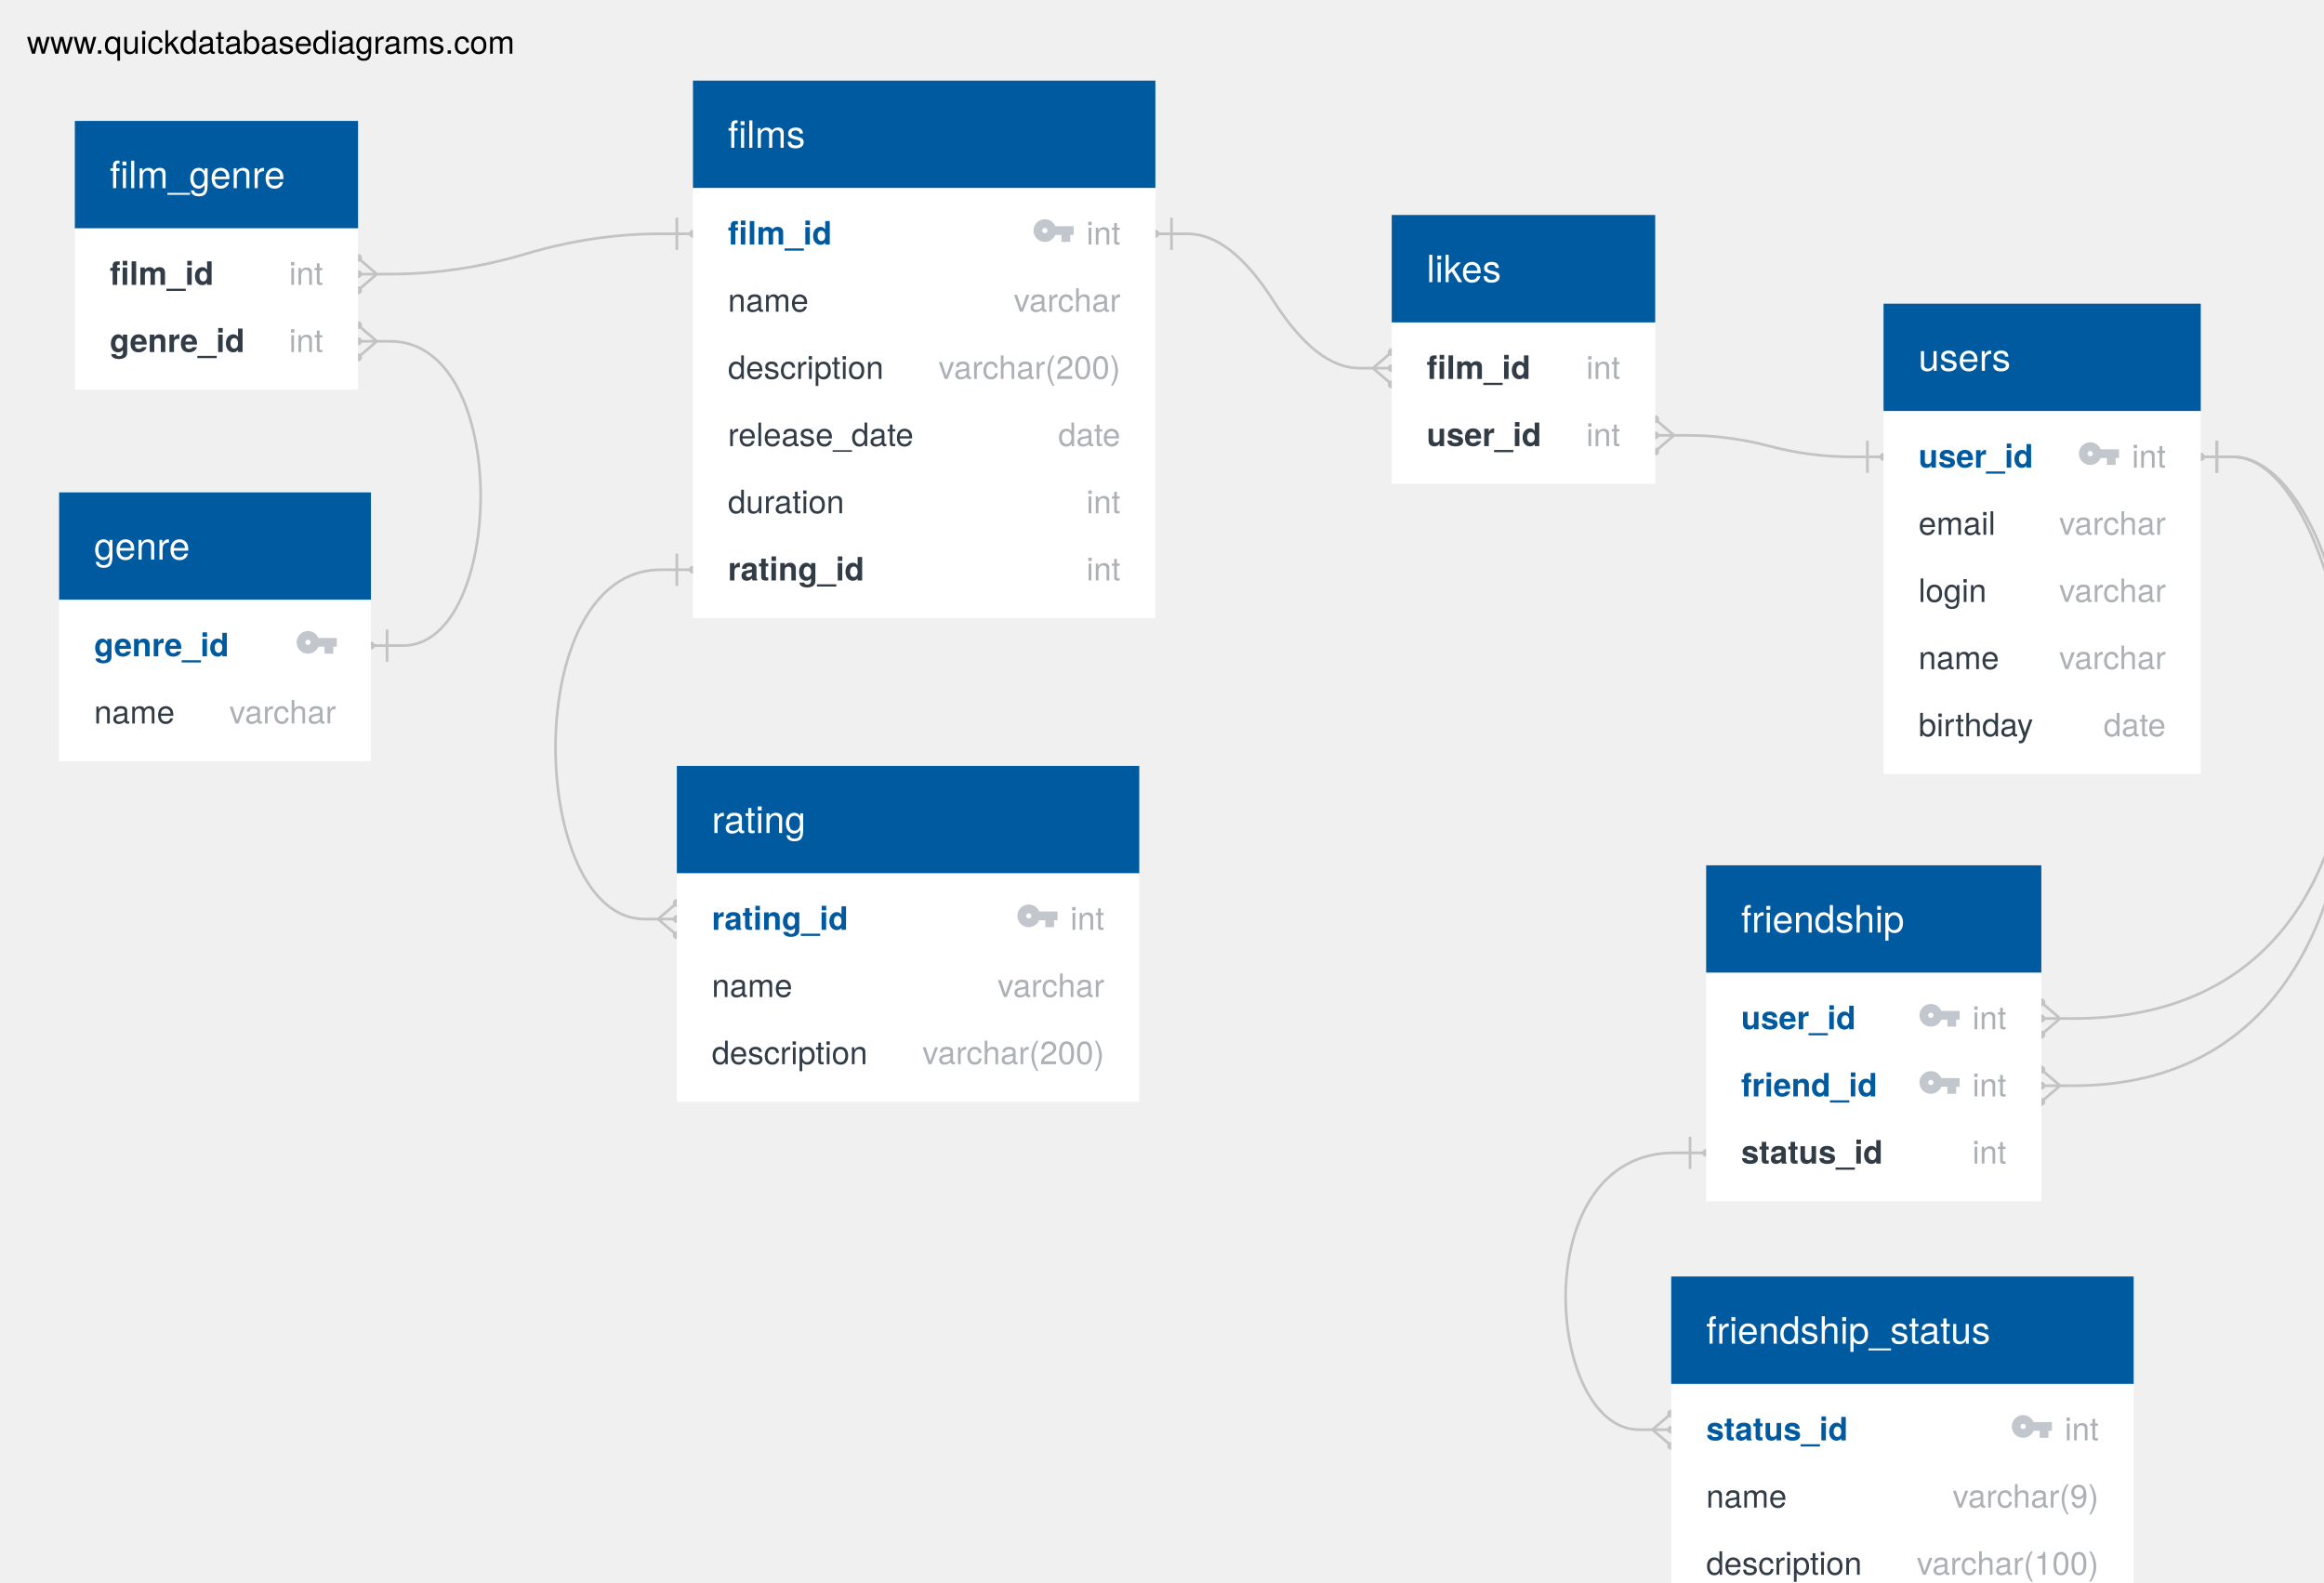
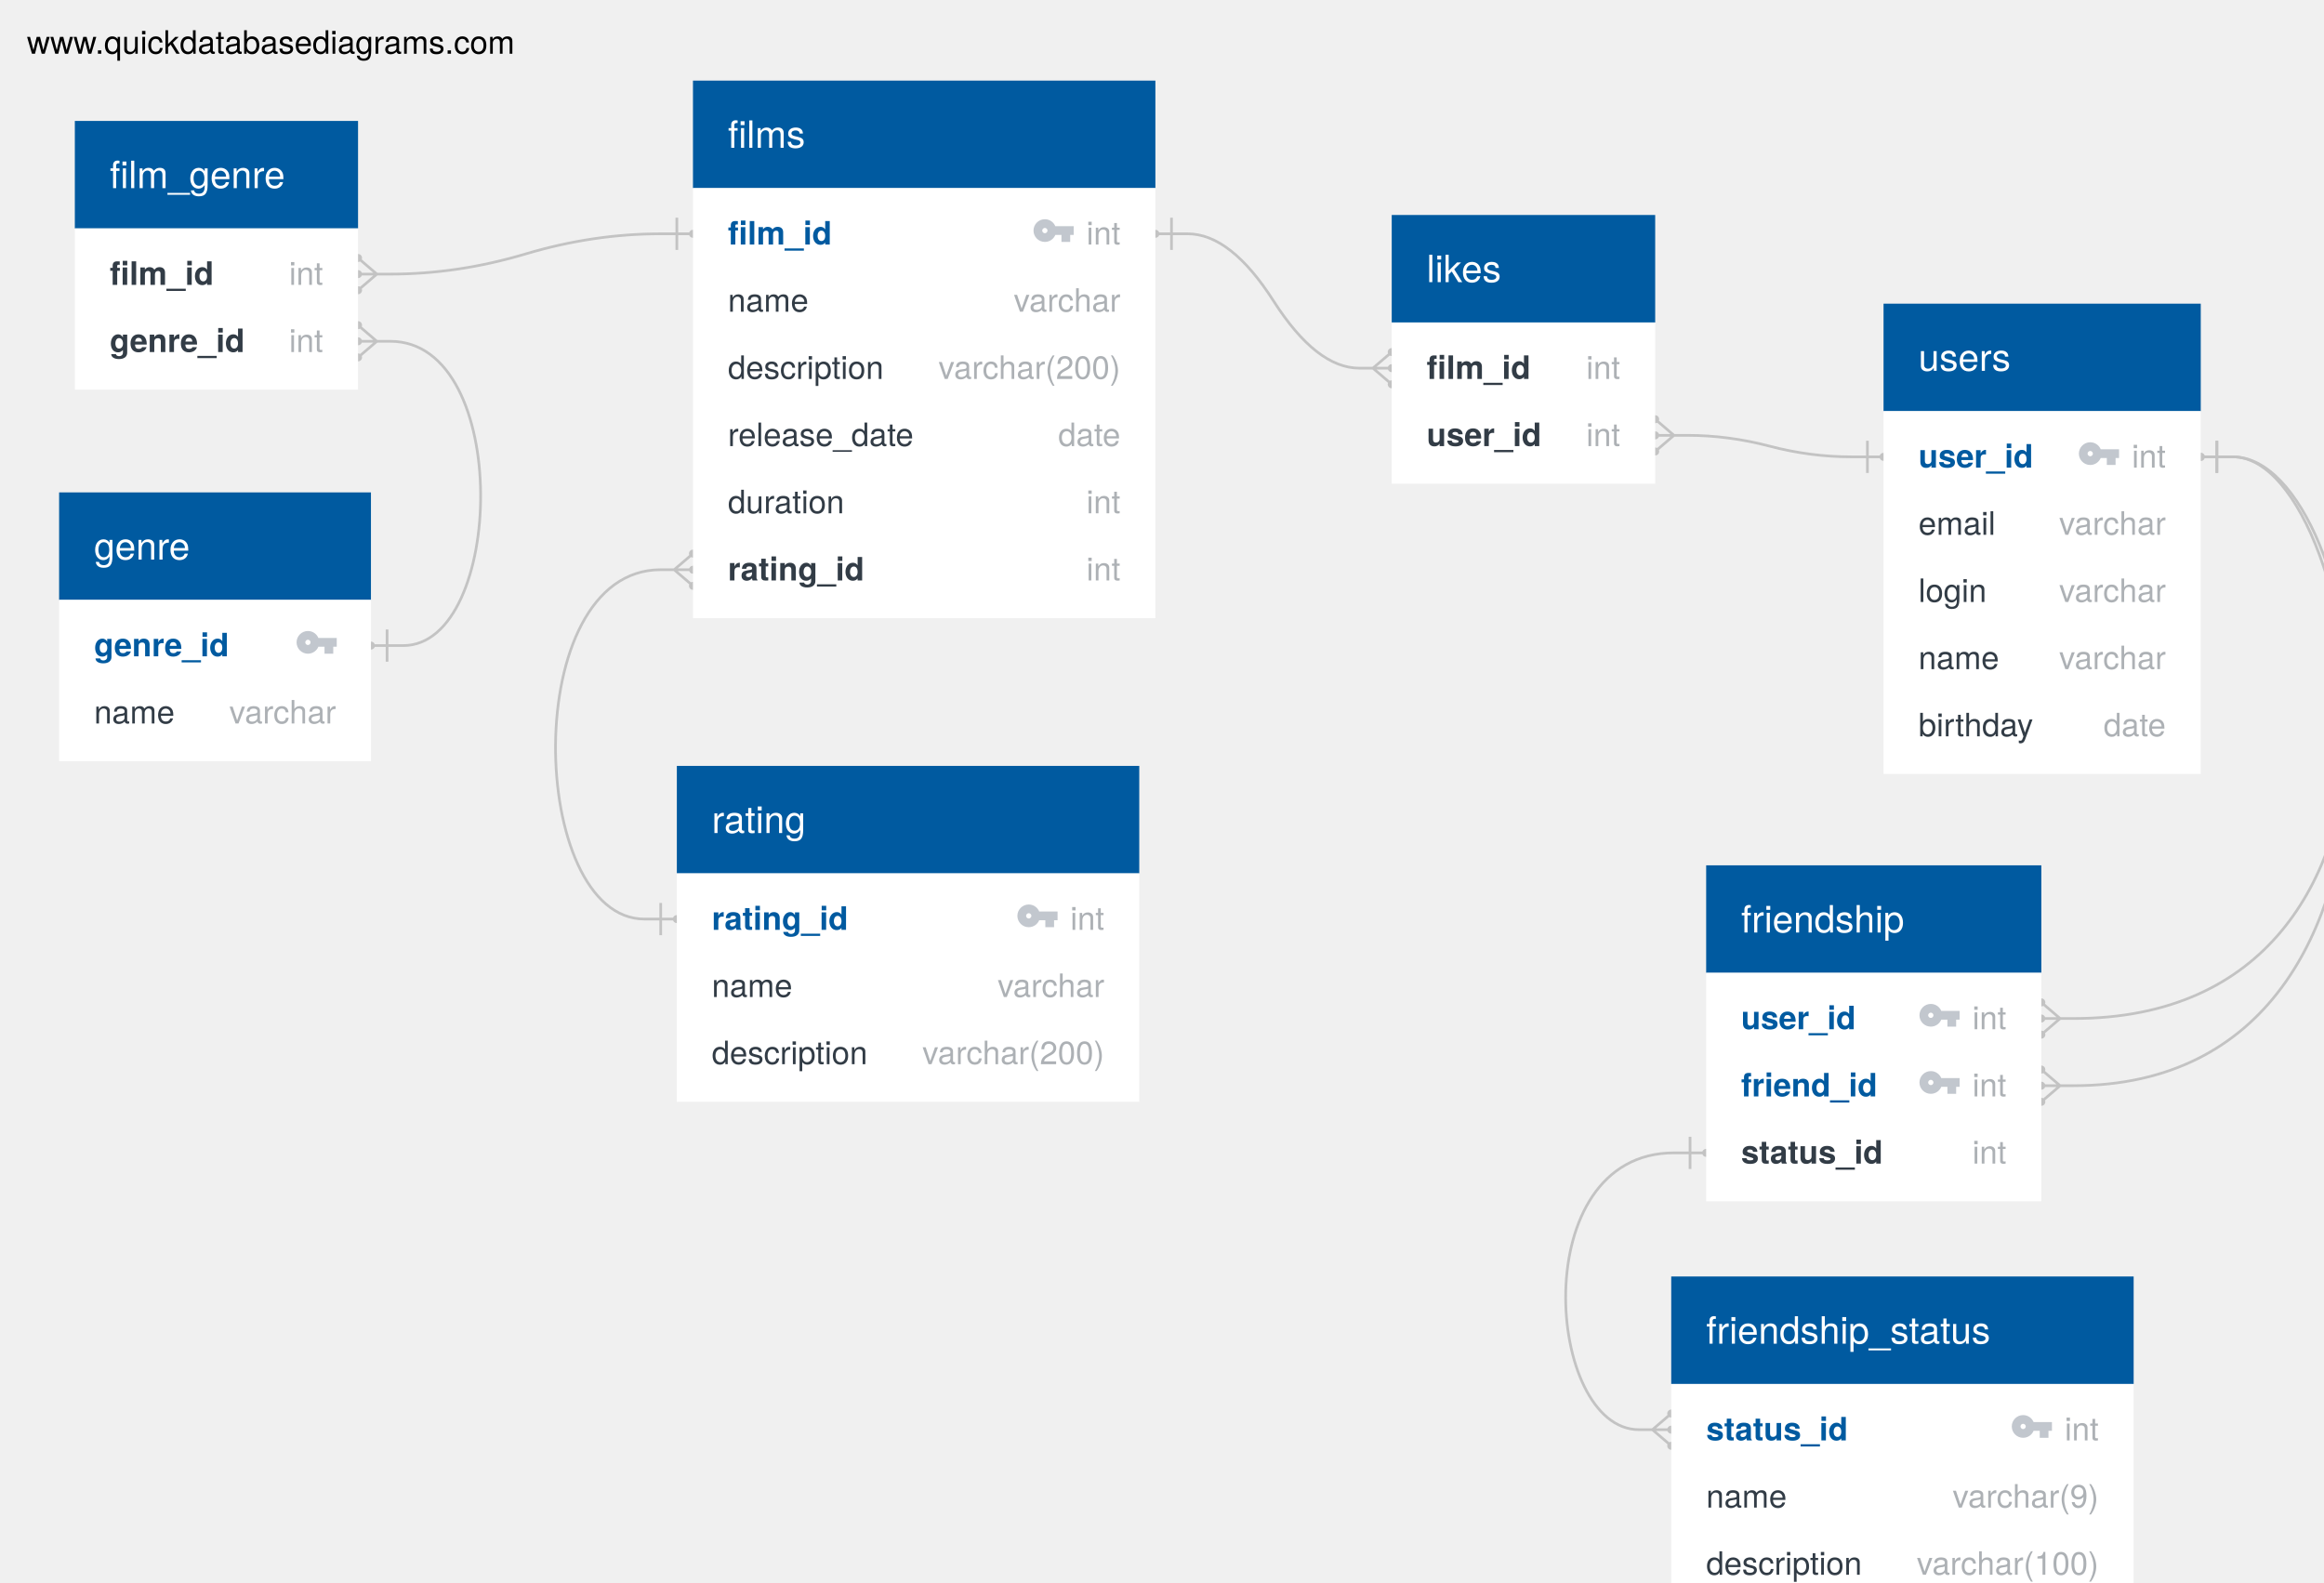
<svg xmlns="http://www.w3.org/2000/svg" class="diagram-root" style="background: #f5f6f6">
  <style>.diagram-root { font-family: "Helvetica Neue", sans-serif; font-size: 12px; } .t { overflow: visible; } .t-bg { y: 40; fill: #fff;   } .th { fill: #005aa0;   } .tht { fill: #fff; font-size: 14px;  } .tf { fill: #323c46; overflow: visible; } .tf.pk { fill: #005aa0; font-weight: bold; } .tf.fk { font-weight: bold; } .ty { fill: #adb1b5; font-weight: normal; text-anchor: end; } .r { fill: transparent; stroke: #c3c3c3; stroke-width: 1; } .l { stroke: 1; } .i { fill: #c2c7ce; stroke: #c2c7ce; } .i.ix { fill: #afb3b6; stroke: #000; } .fa { fill: transparent; overflow: visible; } .fa .bg.hover { fill: #f7f7f7; } .c { cy: 12; r: 4; stroke: #d2d2dc; fill: #d2d2dc; } .hr { fill: transparent; stroke: #323c46; stroke-opacity: 0.035; stroke-width: 13; } .dc { stroke: #fa5a3c; fill: #fa5a3c; } .x { stroke: white; stroke-width: 1; } .hl .th { fill: #1b9bff; } .hl .tht {  } .fhl .bg { fill: #e7f4ff; } .fhls .bg {  } .r.hl { stroke: #1b9bff; } .dim { opacity: 0.25; }</style>
  <g class="drawing-wrapper" transform="translate(-51.15385, -20) scale(1,1)">
    <g class="rs">
      <path d="M 810.71 399 m -1, 0 a 1,1 0 1,0 2,0 a 1,1 0 1,0 -2,0 M 810.71 399 m -0.5, 0 a 0.5,0.5 0 1,0 1,0 a 0.5,0.5 0 1,0 -1,0  M810.71 399 L810.71 399 822.71 399 M 810.71 405 m -1, 0 a 1,1 0 1,0 2,0 a 1,1 0 1,0 -2,0 M 810.71 405 m -0.5, 0 a 0.5,0.5 0 1,0 1,0 a 0.5,0.5 0 1,0 -1,0  M810.71 405 L810.71 405 817.71 399 810.71 393 M 810.71 393 m -1, 0 a 1,1 0 1,0 2,0 a 1,1 0 1,0 -2,0 M 810.71 393 m -0.5, 0 a 0.5,0.5 0 1,0 1,0 a 0.5,0.5 0 1,0 -1,0  M822.71 399 C 967.622 399, 932.03 190, 882.03 190 M 870.03 190 m -1, 0 a 1,1 0 1,0 2,0 a 1,1 0 1,0 -2,0 M 870.03 190 m -0.5, 0 a 0.5,0.5 0 1,0 1,0 a 0.5,0.5 0 1,0 -1,0  M870.03 190 L870.03 190 882.03 190 M876.03 196 L876.03 196 876.03 184" id="h3750219334" class="r" />
      <path d="M 810.71 424 m -1, 0 a 1,1 0 1,0 2,0 a 1,1 0 1,0 -2,0 M 810.71 424 m -0.5, 0 a 0.5,0.5 0 1,0 1,0 a 0.5,0.5 0 1,0 -1,0  M810.71 424 L810.71 424 822.71 424 M 810.71 430 m -1, 0 a 1,1 0 1,0 2,0 a 1,1 0 1,0 -2,0 M 810.71 430 m -0.5, 0 a 0.5,0.5 0 1,0 1,0 a 0.5,0.5 0 1,0 -1,0  M810.71 430 L810.71 430 817.71 424 810.71 418 M 810.71 418 m -1, 0 a 1,1 0 1,0 2,0 a 1,1 0 1,0 -2,0 M 810.71 418 m -0.5, 0 a 0.5,0.5 0 1,0 1,0 a 0.5,0.5 0 1,0 -1,0  M822.71 424 C 967.622 424, 932.03 190, 882.03 190 M 870.03 190 m -1, 0 a 1,1 0 1,0 2,0 a 1,1 0 1,0 -2,0 M 870.03 190 m -0.5, 0 a 0.5,0.5 0 1,0 1,0 a 0.5,0.5 0 1,0 -1,0  M870.03 190 L870.03 190 882.03 190 M876.03 196 L876.03 196 876.03 184" id="h3773101666" class="r" />
      <path d="M 673 552 m -1, 0 a 1,1 0 1,0 2,0 a 1,1 0 1,0 -2,0 M 673 552 m -0.5, 0 a 0.5,0.5 0 1,0 1,0 a 0.5,0.5 0 1,0 -1,0  M673 552 L673 552 661 552 M 673 558 m -1, 0 a 1,1 0 1,0 2,0 a 1,1 0 1,0 -2,0 M 673 558 m -0.5, 0 a 0.5,0.5 0 1,0 1,0 a 0.5,0.5 0 1,0 -1,0  M673 558 L673 558 666 552 673 546 M 673 546 m -1, 0 a 1,1 0 1,0 2,0 a 1,1 0 1,0 -2,0 M 673 546 m -0.5, 0 a 0.5,0.5 0 1,0 1,0 a 0.5,0.5 0 1,0 -1,0  M661 552 C 626.394 552, 618.594 449, 674 449 M 686 449 m -1, 0 a 1,1 0 1,0 2,0 a 1,1 0 1,0 -2,0 M 686 449 m -0.5, 0 a 0.5,0.5 0 1,0 1,0 a 0.5,0.5 0 1,0 -1,0  M686 449 L686 449 674 449 M680 455 L680 455 680 443" id="h2716305500" class="r" />
-       <path d="M 303 362 m -1, 0 a 1,1 0 1,0 2,0 a 1,1 0 1,0 -2,0 M 303 362 m -0.5, 0 a 0.5,0.5 0 1,0 1,0 a 0.5,0.5 0 1,0 -1,0  M303 362 L303 362 291 362 M 303 368 m -1, 0 a 1,1 0 1,0 2,0 a 1,1 0 1,0 -2,0 M 303 368 m -0.5, 0 a 0.5,0.5 0 1,0 1,0 a 0.5,0.5 0 1,0 -1,0  M303 368 L303 368 296 362 303 356 M 303 356 m -1, 0 a 1,1 0 1,0 2,0 a 1,1 0 1,0 -2,0 M 303 356 m -0.5, 0 a 0.5,0.5 0 1,0 1,0 a 0.5,0.5 0 1,0 -1,0  M291 362 C 247.621 362, 244.021 232, 297 232 M 309 232 m -1, 0 a 1,1 0 1,0 2,0 a 1,1 0 1,0 -2,0 M 309 232 m -0.5, 0 a 0.5,0.5 0 1,0 1,0 a 0.5,0.5 0 1,0 -1,0  M309 232 L309 232 297 232 M303 238 L303 238 303 226" id="h1737456162" class="r" />
+       <path d="M 309 232 m -1, 0 a 1,1 0 1,0 2,0 a 1,1 0 1,0 -2,0 M 309 232 m -0.5, 0 a 0.5,0.5 0 1,0 1,0 a 0.5,0.5 0 1,0 -1,0  M309 232 L309 232 297 232 M 309 238 m -1, 0 a 1,1 0 1,0 2,0 a 1,1 0 1,0 -2,0 M 309 238 m -0.5, 0 a 0.5,0.5 0 1,0 1,0 a 0.5,0.5 0 1,0 -1,0  M309 238 L309 238 302 232 309 226 M 309 226 m -1, 0 a 1,1 0 1,0 2,0 a 1,1 0 1,0 -2,0 M 309 226 m -0.5, 0 a 0.5,0.5 0 1,0 1,0 a 0.5,0.5 0 1,0 -1,0  M297 232 C 244.021 232, 247.621 362, 291 362 M 303 362 m -1, 0 a 1,1 0 1,0 2,0 a 1,1 0 1,0 -2,0 M 303 362 m -0.5, 0 a 0.5,0.5 0 1,0 1,0 a 0.5,0.5 0 1,0 -1,0  M303 362 L303 362 291 362 M297 368 L297 368 297 356" id="h3074596503" class="r" />
      <path d="M 184.38 122 m -1, 0 a 1,1 0 1,0 2,0 a 1,1 0 1,0 -2,0 M 184.38 122 m -0.5, 0 a 0.5,0.5 0 1,0 1,0 a 0.5,0.5 0 1,0 -1,0  M184.38 122 L184.38 122 196.38 122 M 184.38 128 m -1, 0 a 1,1 0 1,0 2,0 a 1,1 0 1,0 -2,0 M 184.38 128 m -0.5, 0 a 0.5,0.5 0 1,0 1,0 a 0.5,0.5 0 1,0 -1,0  M184.38 128 L184.38 128 191.38 122 184.38 116 M 184.38 116 m -1, 0 a 1,1 0 1,0 2,0 a 1,1 0 1,0 -2,0 M 184.38 116 m -0.5, 0 a 0.5,0.5 0 1,0 1,0 a 0.5,0.5 0 1,0 -1,0  M196.38 122 Q 221.54 122, 246.69 114.5 T 297 107 M 309 107 m -1, 0 a 1,1 0 1,0 2,0 a 1,1 0 1,0 -2,0 M 309 107 m -0.5, 0 a 0.5,0.5 0 1,0 1,0 a 0.5,0.5 0 1,0 -1,0  M309 107 L309 107 297 107 M303 113 L303 113 303 101" id="h1872362696" class="r" />
-       <path d="M 184.38 147 m -1, 0 a 1,1 0 1,0 2,0 a 1,1 0 1,0 -2,0 M 184.38 147 m -0.5, 0 a 0.5,0.5 0 1,0 1,0 a 0.5,0.5 0 1,0 -1,0  M184.38 147 L184.38 147 196.38 147 M 184.38 153 m -1, 0 a 1,1 0 1,0 2,0 a 1,1 0 1,0 -2,0 M 184.38 153 m -0.5, 0 a 0.5,0.5 0 1,0 1,0 a 0.5,0.5 0 1,0 -1,0  M184.38 153 L184.38 153 191.38 147 184.38 141 M 184.38 141 m -1, 0 a 1,1 0 1,0 2,0 a 1,1 0 1,0 -2,0 M 184.38 141 m -0.5, 0 a 0.5,0.5 0 1,0 1,0 a 0.5,0.5 0 1,0 -1,0  M196.38 147 C 241.837 147, 238.957 260.231, 201.18 260.231 M 189.18 260.231 m -1, 0 a 1,1 0 1,0 2,0 a 1,1 0 1,0 -2,0 M 189.18 260.231 m -0.5, 0 a 0.5,0.5 0 1,0 1,0 a 0.5,0.5 0 1,0 -1,0  M189.18 260.231 L189.18 260.231 201.18 260.231 M195.18 266.231 L195.18 266.231 195.18 254.231" id="h515368828" class="r" />
+       <path d="M 184.38 147 m -1, 0 a 1,1 0 1,0 2,0 a 1,1 0 1,0 -2,0 M 184.38 147 m -0.5, 0 a 0.5,0.5 0 1,0 1,0 a 0.5,0.5 0 1,0 -1,0  M184.38 147 L184.38 147 196.38 147 M 184.38 153 m -1, 0 a 1,1 0 1,0 2,0 a 1,1 0 1,0 -2,0 M 184.38 153 m -0.5, 0 a 0.5,0.5 0 1,0 1,0 a 0.5,0.5 0 1,0 -1,0  M184.38 153 L184.38 153 191.38 147 184.38 141 M 184.38 141 m -1, 0 a 1,1 0 1,0 2,0 a 1,1 0 1,0 -2,0 M 184.38 141 m -0.5, 0 a 0.5,0.5 0 1,0 1,0 a 0.5,0.5 0 1,0 -1,0  M196.38 147 C 241.837 147, 238.957 260.23, 201.18 260.23 M 189.18 260.23 m -1, 0 a 1,1 0 1,0 2,0 a 1,1 0 1,0 -2,0 M 189.18 260.23 m -0.5, 0 a 0.5,0.5 0 1,0 1,0 a 0.5,0.5 0 1,0 -1,0  M189.18 260.23 L189.18 260.23 201.18 260.23 M195.18 266.23 L195.18 266.23 195.18 254.23" id="h515368828" class="r" />
      <path d="M 569 157 m -1, 0 a 1,1 0 1,0 2,0 a 1,1 0 1,0 -2,0 M 569 157 m -0.5, 0 a 0.5,0.5 0 1,0 1,0 a 0.5,0.5 0 1,0 -1,0  M569 157 L569 157 557 157 M 569 163 m -1, 0 a 1,1 0 1,0 2,0 a 1,1 0 1,0 -2,0 M 569 163 m -0.5, 0 a 0.5,0.5 0 1,0 1,0 a 0.5,0.5 0 1,0 -1,0  M569 163 L569 163 562 157 569 151 M 569 151 m -1, 0 a 1,1 0 1,0 2,0 a 1,1 0 1,0 -2,0 M 569 151 m -0.5, 0 a 0.5,0.5 0 1,0 1,0 a 0.5,0.5 0 1,0 -1,0  M557 157 Q 541.02 157, 525.03 132 T 493.06 107 M 481.06 107 m -1, 0 a 1,1 0 1,0 2,0 a 1,1 0 1,0 -2,0 M 481.06 107 m -0.5, 0 a 0.5,0.5 0 1,0 1,0 a 0.5,0.5 0 1,0 -1,0  M481.06 107 L481.06 107 493.06 107 M487.06 113 L487.06 113 487.06 101" id="h3355356883" class="r" />
      <path d="M 667.03 182 m -1, 0 a 1,1 0 1,0 2,0 a 1,1 0 1,0 -2,0 M 667.03 182 m -0.5, 0 a 0.5,0.5 0 1,0 1,0 a 0.5,0.5 0 1,0 -1,0  M667.03 182 L667.03 182 679.03 182 M 667.03 188 m -1, 0 a 1,1 0 1,0 2,0 a 1,1 0 1,0 -2,0 M 667.03 188 m -0.5, 0 a 0.5,0.5 0 1,0 1,0 a 0.5,0.5 0 1,0 -1,0  M667.03 188 L667.03 188 674.03 182 667.03 176 M 667.03 176 m -1, 0 a 1,1 0 1,0 2,0 a 1,1 0 1,0 -2,0 M 667.03 176 m -0.5, 0 a 0.5,0.5 0 1,0 1,0 a 0.5,0.5 0 1,0 -1,0  M679.03 182 Q 694.28 182, 709.52 186 T 740 190 M 752 190 m -1, 0 a 1,1 0 1,0 2,0 a 1,1 0 1,0 -2,0 M 752 190 m -0.5, 0 a 0.5,0.5 0 1,0 1,0 a 0.5,0.5 0 1,0 -1,0  M752 190 L752 190 740 190 M746 196 L746 196 746 184" id="h3860441800" class="r" />
    </g>
    <g class="hrs" />
    <g class="ts">
      <svg width="118.03" height="175" x="752" y="133" id="h2948373614" class="t">
        <rect height="40" width="118.03" class="th" />
        <text x="13" y="25" class="tht">users</text>
        <rect height="135" width="118.03" class="t-bg" />
        <text x="13" y="61" class="tf pk">user_id<tspan x="105.03" class="ty">int</tspan>
        </text>
        <path d="M7,14A2,2 0 0,1 5,12A2,2 0 0,1 7,10A2,2 0 0,1 9,12A2,2 0 0,1 7,14M12.65,10C11.83,7.67 9.61,6 7, 6A6, 6 0 0, 0 1, 12A6, 6 0 0, 0 7, 18C9.61, 18 11.83, 16.33 12.65, 14H17V18H21V14H23V10H12.65Z" class="i pk" transform="translate(72.35617, 48) scale(0.65)" />
        <text x="13" y="86" class="tf">email<tspan x="105.03" class="ty">varchar</tspan>
        </text>
        <text x="13" y="111" class="tf">login<tspan x="105.03" class="ty">varchar</tspan>
        </text>
        <text x="13" y="136" class="tf">name<tspan x="105.03" class="ty">varchar</tspan>
        </text>
        <text x="13" y="161" class="tf">birthday<tspan x="105.03" class="ty">date</tspan>
        </text>
      </svg>
      <svg width="124.71" height="125" x="686" y="342" id="h1476665440" class="t">
        <rect height="40" width="124.71" class="th" />
        <text x="13" y="25" class="tht">friendship</text>
        <rect height="85" width="124.71" class="t-bg" />
        <text x="13" y="61" class="tf pk">user_id<tspan x="111.71" class="ty">int</tspan>
        </text>
        <path d="M7,14A2,2 0 0,1 5,12A2,2 0 0,1 7,10A2,2 0 0,1 9,12A2,2 0 0,1 7,14M12.65,10C11.83,7.67 9.61,6 7, 6A6, 6 0 0, 0 1, 12A6, 6 0 0, 0 7, 18C9.61, 18 11.83, 16.33 12.65, 14H17V18H21V14H23V10H12.65Z" class="i pk" transform="translate(79.03617, 48) scale(0.65)" />
        <text x="13" y="86" class="tf pk">friend_id<tspan x="111.71" class="ty">int</tspan>
        </text>
        <path d="M7,14A2,2 0 0,1 5,12A2,2 0 0,1 7,10A2,2 0 0,1 9,12A2,2 0 0,1 7,14M12.65,10C11.83,7.67 9.61,6 7, 6A6, 6 0 0, 0 1, 12A6, 6 0 0, 0 7, 18C9.61, 18 11.83, 16.33 12.65, 14H17V18H21V14H23V10H12.65Z" class="i pk" transform="translate(79.03617, 73) scale(0.65)" />
        <text x="13" y="111" class="tf fk">status_id<tspan x="111.71" class="ty">int</tspan>
        </text>
      </svg>
      <svg width="172.06" height="125" x="673" y="495" id="h1090621442" class="t">
        <rect height="40" width="172.06" class="th" />
        <text x="13" y="25" class="tht">friendship_status</text>
        <rect height="85" width="172.06" class="t-bg" />
        <text x="13" y="61" class="tf pk">status_id<tspan x="159.06" class="ty">int</tspan>
        </text>
        <path d="M7,14A2,2 0 0,1 5,12A2,2 0 0,1 7,10A2,2 0 0,1 9,12A2,2 0 0,1 7,14M12.65,10C11.83,7.67 9.61,6 7, 6A6, 6 0 0, 0 1, 12A6, 6 0 0, 0 7, 18C9.61, 18 11.83, 16.33 12.65, 14H17V18H21V14H23V10H12.65Z" class="i pk" transform="translate(126.3862, 48) scale(0.65)" />
        <text x="13" y="86" class="tf">name<tspan x="159.06" class="ty">varchar(9)</tspan>
        </text>
        <text x="13" y="111" class="tf">description<tspan x="159.06" class="ty">varchar(100)</tspan>
        </text>
      </svg>
      <svg width="172.06" height="200" x="309" y="50" id="h907613820" class="t">
        <rect height="40" width="172.06" class="th" />
        <text x="13" y="25" class="tht">films</text>
        <rect height="160" width="172.06" class="t-bg" />
        <text x="13" y="61" class="tf pk">film_id<tspan x="159.06" class="ty">int</tspan>
        </text>
        <path d="M7,14A2,2 0 0,1 5,12A2,2 0 0,1 7,10A2,2 0 0,1 9,12A2,2 0 0,1 7,14M12.65,10C11.83,7.67 9.61,6 7, 6A6, 6 0 0, 0 1, 12A6, 6 0 0, 0 7, 18C9.61, 18 11.83, 16.33 12.65, 14H17V18H21V14H23V10H12.65Z" class="i pk" transform="translate(126.3862, 48) scale(0.65)" />
        <text x="13" y="86" class="tf">name<tspan x="159.06" class="ty">varchar</tspan>
        </text>
        <text x="13" y="111" class="tf">description<tspan x="159.06" class="ty">varchar(200)</tspan>
        </text>
        <text x="13" y="136" class="tf">release_date<tspan x="159.06" class="ty">date</tspan>
        </text>
        <text x="13" y="161" class="tf">duration<tspan x="159.06" class="ty">int</tspan>
        </text>
        <text x="13" y="186" class="tf fk">rating_id<tspan x="159.06" class="ty">int</tspan>
        </text>
      </svg>
      <svg width="172.06" height="125" x="303" y="305" id="h2037942479" class="t">
        <rect height="40" width="172.06" class="th" />
        <text x="13" y="25" class="tht">rating</text>
        <rect height="85" width="172.06" class="t-bg" />
        <text x="13" y="61" class="tf pk">rating_id<tspan x="159.06" class="ty">int</tspan>
        </text>
        <path d="M7,14A2,2 0 0,1 5,12A2,2 0 0,1 7,10A2,2 0 0,1 9,12A2,2 0 0,1 7,14M12.65,10C11.83,7.67 9.61,6 7, 6A6, 6 0 0, 0 1, 12A6, 6 0 0, 0 7, 18C9.61, 18 11.83, 16.33 12.65, 14H17V18H21V14H23V10H12.65Z" class="i pk" transform="translate(126.3862, 48) scale(0.65)" />
        <text x="13" y="86" class="tf">name<tspan x="159.06" class="ty">varchar</tspan>
        </text>
        <text x="13" y="111" class="tf">description<tspan x="159.06" class="ty">varchar(200)</tspan>
        </text>
      </svg>
      <svg width="105.38" height="100" x="79" y="65" id="h1016190631" class="t">
        <rect height="40" width="105.38" class="th" />
        <text x="13" y="25" class="tht">film_genre</text>
        <rect height="60" width="105.38" class="t-bg" />
        <text x="13" y="61" class="tf fk">film_id<tspan x="92.38" class="ty">int</tspan>
        </text>
        <text x="13" y="86" class="tf fk">genre_id<tspan x="92.38" class="ty">int</tspan>
        </text>
      </svg>
+       <svg width="116.03" height="100" x="73.15" y="203.23" id="h1304626560" class="t">
+         <rect height="40" width="116.03" class="th" />
+         <text x="13" y="25" class="tht">genre</text>
+         <rect height="60" width="116.03" class="t-bg" />
+         <text x="13" y="61" class="tf pk">genre_id</text>
+         <path d="M7,14A2,2 0 0,1 5,12A2,2 0 0,1 7,10A2,2 0 0,1 9,12A2,2 0 0,1 7,14M12.65,10C11.83,7.67 9.61,6 7, 6A6, 6 0 0, 0 1, 12A6, 6 0 0, 0 7, 18C9.61, 18 11.83, 16.33 12.65, 14H17V18H21V14H23V10H12.65Z" class="i pk" transform="translate(88.03, 48) scale(0.65)" />
+         <text x="13" y="86" class="tf">name<tspan x="103.03" class="ty">varchar</tspan>
+         </text>
+       </svg>
      <svg width="98.03" height="100" x="569" y="100" id="h1213380004" class="t">
        <rect height="40" width="98.03" class="th" />
        <text x="13" y="25" class="tht">likes</text>
        <rect height="60" width="98.03" class="t-bg" />
        <text x="13" y="61" class="tf fk">film_id<tspan x="85.03" class="ty">int</tspan>
        </text>
        <text x="13" y="86" class="tf fk">user_id<tspan x="85.03" class="ty">int</tspan>
        </text>
      </svg>
-       <svg width="116.03" height="100" x="73.154" y="203.231" id="h1304626560" class="t">
-         <rect height="40" width="116.03" class="th" />
-         <text x="13" y="25" class="tht">genre</text>
-         <rect height="60" width="116.03" class="t-bg" />
-         <text x="13" y="61" class="tf pk">genre_id</text>
-         <path d="M7,14A2,2 0 0,1 5,12A2,2 0 0,1 7,10A2,2 0 0,1 9,12A2,2 0 0,1 7,14M12.65,10C11.83,7.67 9.61,6 7, 6A6, 6 0 0, 0 1, 12A6, 6 0 0, 0 7, 18C9.61, 18 11.83, 16.33 12.65, 14H17V18H21V14H23V10H12.65Z" class="i pk" transform="translate(88.03, 48) scale(0.65)" />
-         <text x="13" y="86" class="tf">name<tspan x="103.03" class="ty">varchar</tspan>
-         </text>
-       </svg>
    </g>
  </g>
  <text class="qdbd-link" x="10" y="20">www.quickdatabasediagrams.com</text>
</svg>
